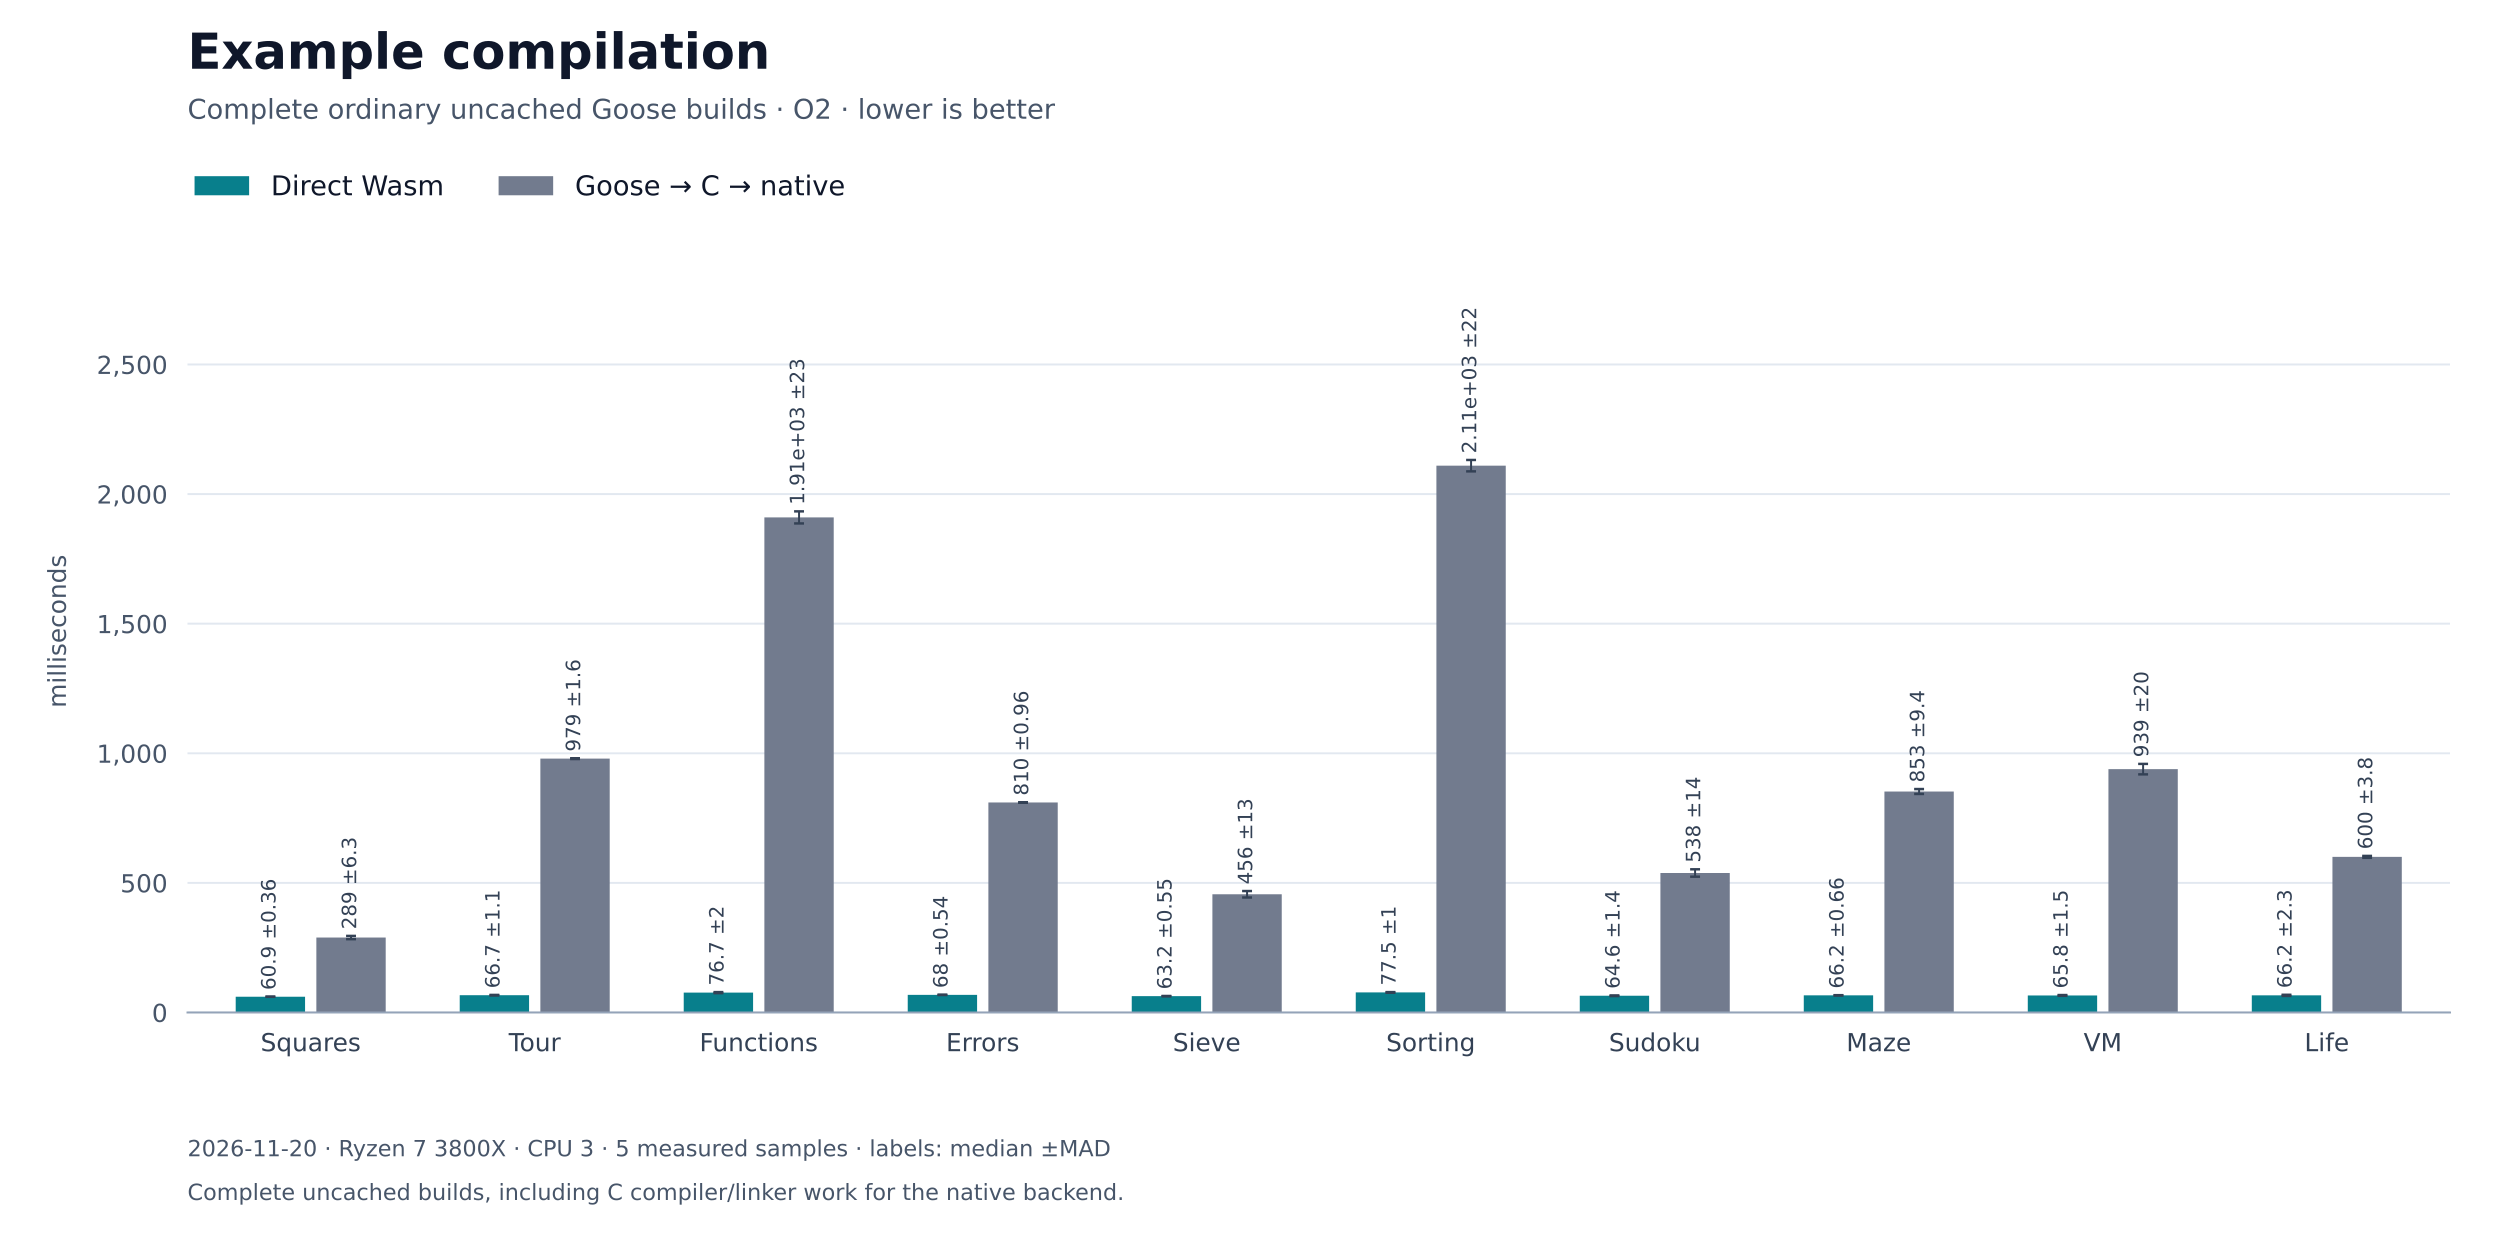
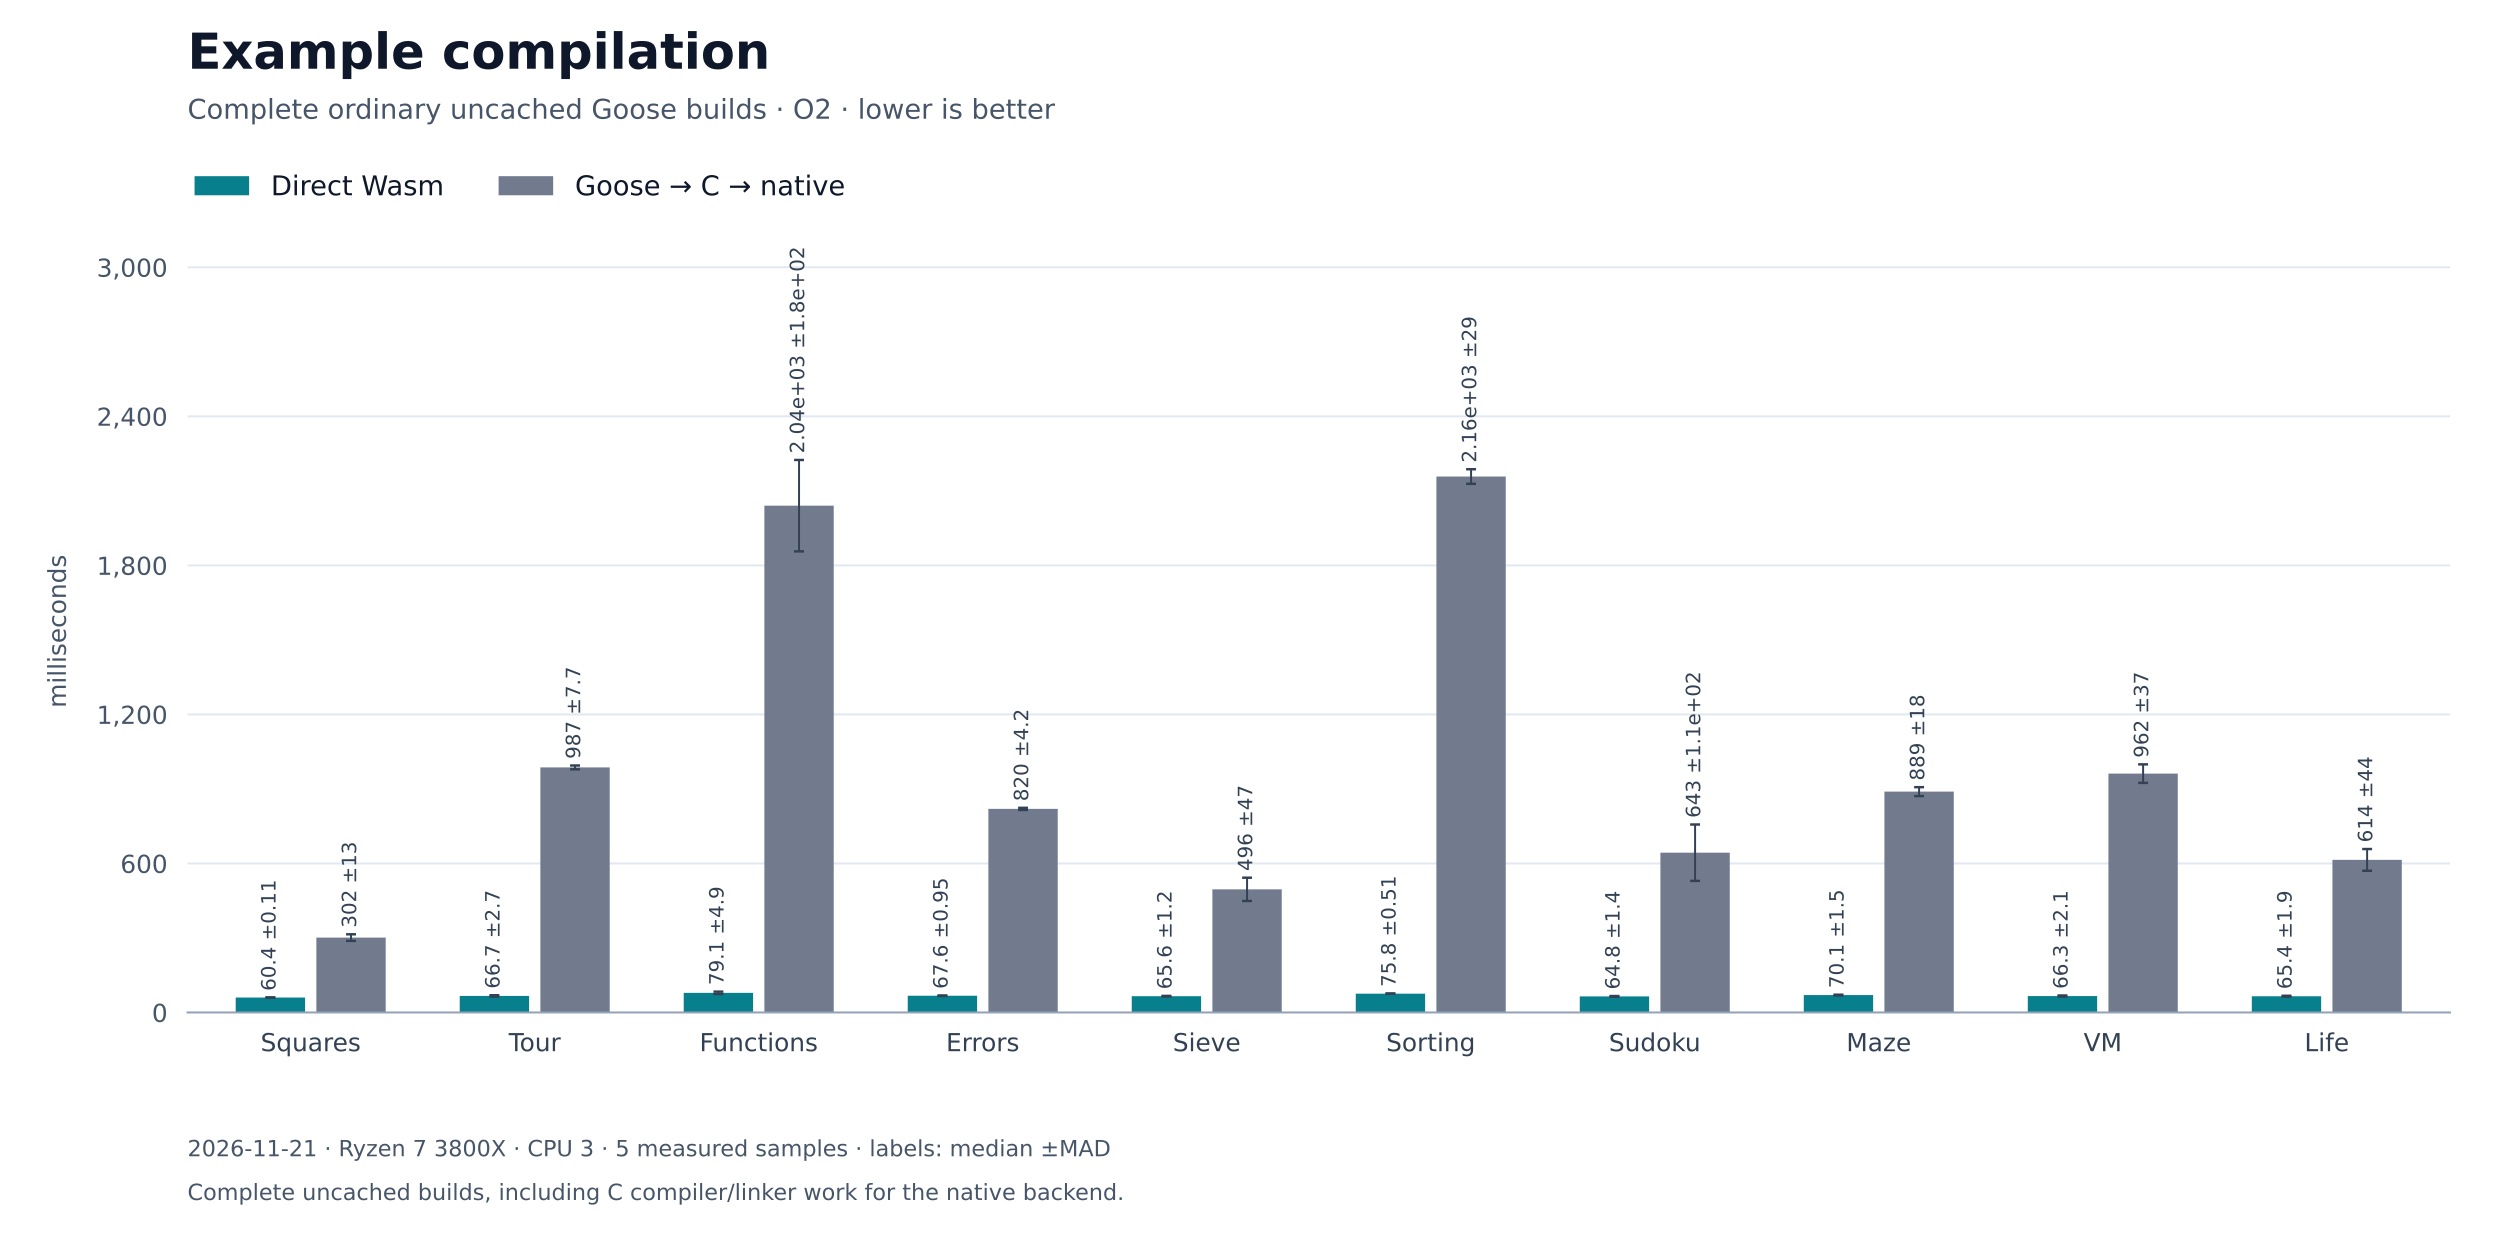
<svg xmlns="http://www.w3.org/2000/svg" xmlns:xlink="http://www.w3.org/1999/xlink" width="1008pt" height="504pt" viewBox="0 0 1008 504" version="1.1">
  <defs>
    <style type="text/css">*{stroke-linejoin: round; stroke-linecap: butt}</style>
  </defs>
  <g id="figure_1">
    <g id="patch_1">
      <path d="M 0 504 L 1008 504 L 1008 0 L 0 0 z " style="fill: #ffffff" />
    </g>
    <g id="axes_1">
      <g id="patch_2">
        <path d="M 75.6 408.24 L 987.84 408.24 L 987.84 100.8 L 75.6 100.8 z " style="fill: #ffffff" />
      </g>
      <g id="matplotlib.axis_1">
        <g id="xtick_1">
          <g id="line2d_1" />
          <g id="text_1">
            <text style="font-size: 10px; font-family: 'DejaVu Sans'; text-anchor: middle; fill: #334155" x="125.276" y="423.838" transform="rotate(-0 125.2764 423.8377)">Squares</text>
          </g>
        </g>
        <g id="xtick_2">
          <g id="line2d_2" />
          <g id="text_2">
            <text style="font-size: 10px; font-family: 'DejaVu Sans'; text-anchor: middle; fill: #334155" x="215.597" y="423.838" transform="rotate(-0 215.5972 423.8377)">Tour</text>
          </g>
        </g>
        <g id="xtick_3">
          <g id="line2d_3" />
          <g id="text_3">
            <text style="font-size: 10px; font-family: 'DejaVu Sans'; text-anchor: middle; fill: #334155" x="305.918" y="423.838" transform="rotate(-0 305.918 423.8384)">Functions</text>
          </g>
        </g>
        <g id="xtick_4">
          <g id="line2d_4" />
          <g id="text_4">
            <text style="font-size: 10px; font-family: 'DejaVu Sans'; text-anchor: middle; fill: #334155" x="396.239" y="423.838" transform="rotate(-0 396.2388 423.8377)">Errors</text>
          </g>
        </g>
        <g id="xtick_5">
          <g id="line2d_5" />
          <g id="text_5">
            <text style="font-size: 10px; font-family: 'DejaVu Sans'; text-anchor: middle; fill: #334155" x="486.56" y="423.838" transform="rotate(-0 486.5596 423.8384)">Sieve</text>
          </g>
        </g>
        <g id="xtick_6">
          <g id="line2d_6" />
          <g id="text_6">
            <text style="font-size: 10px; font-family: 'DejaVu Sans'; text-anchor: middle; fill: #334155" x="576.88" y="423.838" transform="rotate(-0 576.8804 423.8384)">Sorting</text>
          </g>
        </g>
        <g id="xtick_7">
          <g id="line2d_7" />
          <g id="text_7">
            <text style="font-size: 10px; font-family: 'DejaVu Sans'; text-anchor: middle; fill: #334155" x="667.201" y="423.838" transform="rotate(-0 667.2012 423.8384)">Sudoku</text>
          </g>
        </g>
        <g id="xtick_8">
          <g id="line2d_8" />
          <g id="text_8">
            <text style="font-size: 10px; font-family: 'DejaVu Sans'; text-anchor: middle; fill: #334155" x="757.522" y="423.838" transform="rotate(-0 757.522 423.8377)">Maze</text>
          </g>
        </g>
        <g id="xtick_9">
          <g id="line2d_9" />
          <g id="text_9">
            <text style="font-size: 10px; font-family: 'DejaVu Sans'; text-anchor: middle; fill: #334155" x="847.843" y="423.838" transform="rotate(-0 847.8428 423.8377)">VM</text>
          </g>
        </g>
        <g id="xtick_10">
          <g id="line2d_10" />
          <g id="text_10">
            <text style="font-size: 10px; font-family: 'DejaVu Sans'; text-anchor: middle; fill: #334155" x="938.164" y="423.838" transform="rotate(-0 938.1636 423.8384)">Life</text>
          </g>
        </g>
      </g>
      <g id="matplotlib.axis_2">
        <g id="ytick_1">
          <g id="line2d_11">
            <path d="M 75.6 408.24 L 987.84 408.24 " clip-path="url(#p27fe2b42cb)" style="fill: none; stroke: #e2e8f0; stroke-width: 0.8; stroke-linecap: square" />
          </g>
          <g id="line2d_12" />
          <g id="text_11">
            <text style="font-size: 10px; font-family: 'DejaVu Sans'; text-anchor: end; fill: #475569" x="67.6" y="412.039" transform="rotate(-0 67.6 412.0388)">0</text>
          </g>
        </g>
        <g id="ytick_2">
          <g id="line2d_13">
-             <path d="M 75.6 355.984 L 987.84 355.984 " clip-path="url(#p27fe2b42cb)" style="fill: none; stroke: #e2e8f0; stroke-width: 0.8; stroke-linecap: square" />
+             <path d="M 75.6 348.148 L 987.84 348.148 " clip-path="url(#p27fe2b42cb)" style="fill: none; stroke: #e2e8f0; stroke-width: 0.8; stroke-linecap: square" />
          </g>
          <g id="line2d_14" />
          <g id="text_12">
-             <text style="font-size: 10px; font-family: 'DejaVu Sans'; text-anchor: end; fill: #475569" x="67.6" y="359.783" transform="rotate(-0 67.6 359.783)">500</text>
+             <text style="font-size: 10px; font-family: 'DejaVu Sans'; text-anchor: end; fill: #475569" x="67.6" y="351.946" transform="rotate(-0 67.6 351.9465)">600</text>
          </g>
        </g>
        <g id="ytick_3">
          <g id="line2d_15">
-             <path d="M 75.6 303.728 L 987.84 303.728 " clip-path="url(#p27fe2b42cb)" style="fill: none; stroke: #e2e8f0; stroke-width: 0.8; stroke-linecap: square" />
+             <path d="M 75.6 288.055 L 987.84 288.055 " clip-path="url(#p27fe2b42cb)" style="fill: none; stroke: #e2e8f0; stroke-width: 0.8; stroke-linecap: square" />
          </g>
          <g id="line2d_16" />
          <g id="text_13">
-             <text style="font-size: 10px; font-family: 'DejaVu Sans'; text-anchor: end; fill: #475569" x="67.6" y="307.527" transform="rotate(-0 67.6 307.5272)">1,000</text>
+             <text style="font-size: 10px; font-family: 'DejaVu Sans'; text-anchor: end; fill: #475569" x="67.6" y="291.854" transform="rotate(-0 67.6 291.8542)">1,200</text>
          </g>
        </g>
        <g id="ytick_4">
          <g id="line2d_17">
-             <path d="M 75.6 251.473 L 987.84 251.473 " clip-path="url(#p27fe2b42cb)" style="fill: none; stroke: #e2e8f0; stroke-width: 0.8; stroke-linecap: square" />
+             <path d="M 75.6 227.963 L 987.84 227.963 " clip-path="url(#p27fe2b42cb)" style="fill: none; stroke: #e2e8f0; stroke-width: 0.8; stroke-linecap: square" />
          </g>
          <g id="line2d_18" />
          <g id="text_14">
-             <text style="font-size: 10px; font-family: 'DejaVu Sans'; text-anchor: end; fill: #475569" x="67.6" y="255.271" transform="rotate(-0 67.6 255.2715)">1,500</text>
+             <text style="font-size: 10px; font-family: 'DejaVu Sans'; text-anchor: end; fill: #475569" x="67.6" y="231.762" transform="rotate(-0 67.6 231.7618)">1,800</text>
          </g>
        </g>
        <g id="ytick_5">
          <g id="line2d_19">
-             <path d="M 75.6 199.217 L 987.84 199.217 " clip-path="url(#p27fe2b42cb)" style="fill: none; stroke: #e2e8f0; stroke-width: 0.8; stroke-linecap: square" />
+             <path d="M 75.6 167.871 L 987.84 167.871 " clip-path="url(#p27fe2b42cb)" style="fill: none; stroke: #e2e8f0; stroke-width: 0.8; stroke-linecap: square" />
          </g>
          <g id="line2d_20" />
          <g id="text_15">
-             <text style="font-size: 10px; font-family: 'DejaVu Sans'; text-anchor: end; fill: #475569" x="67.6" y="203.016" transform="rotate(-0 67.6 203.0157)">2,000</text>
+             <text style="font-size: 10px; font-family: 'DejaVu Sans'; text-anchor: end; fill: #475569" x="67.6" y="171.67" transform="rotate(-0 67.6 171.6695)">2,400</text>
          </g>
        </g>
        <g id="ytick_6">
          <g id="line2d_21">
-             <path d="M 75.6 146.961 L 987.84 146.961 " clip-path="url(#p27fe2b42cb)" style="fill: none; stroke: #e2e8f0; stroke-width: 0.8; stroke-linecap: square" />
+             <path d="M 75.6 107.778 L 987.84 107.778 " clip-path="url(#p27fe2b42cb)" style="fill: none; stroke: #e2e8f0; stroke-width: 0.8; stroke-linecap: square" />
          </g>
          <g id="line2d_22" />
          <g id="text_16">
-             <text style="font-size: 10px; font-family: 'DejaVu Sans'; text-anchor: end; fill: #475569" x="67.6" y="150.76" transform="rotate(-0 67.6 150.7599)">2,500</text>
+             <text style="font-size: 10px; font-family: 'DejaVu Sans'; text-anchor: end; fill: #475569" x="67.6" y="111.577" transform="rotate(-0 67.6 111.5772)">3,000</text>
          </g>
        </g>
        <g id="text_17">
          <text style="font-size: 10px; font-family: 'DejaVu Sans'; text-anchor: middle; fill: #475569" x="26.57" y="254.52" transform="rotate(-90 26.56953 254.52)">milliseconds</text>
        </g>
      </g>
      <g id="patch_3">
-         <path d="M 95.037 408.24 L 123 408.24 L 123 401.879 L 95.037 401.879 z " clip-path="url(#p27fe2b42cb)" style="fill: #087f8c" />
+         <path d="M 95.037 408.24 L 123 408.24 L 123 402.192 L 95.037 402.192 z " clip-path="url(#p27fe2b42cb)" style="fill: #087f8c" />
      </g>
      <g id="patch_4">
-         <path d="M 185.358 408.24 L 213.321 408.24 L 213.321 401.271 L 185.358 401.271 z " clip-path="url(#p27fe2b42cb)" style="fill: #087f8c" />
+         <path d="M 185.358 408.24 L 213.321 408.24 L 213.321 401.563 L 185.358 401.563 z " clip-path="url(#p27fe2b42cb)" style="fill: #087f8c" />
      </g>
      <g id="patch_5">
-         <path d="M 275.679 408.24 L 303.642 408.24 L 303.642 400.226 L 275.679 400.226 z " clip-path="url(#p27fe2b42cb)" style="fill: #087f8c" />
+         <path d="M 275.679 408.24 L 303.642 408.24 L 303.642 400.318 L 275.679 400.318 z " clip-path="url(#p27fe2b42cb)" style="fill: #087f8c" />
      </g>
      <g id="patch_6">
-         <path d="M 365.999 408.24 L 393.963 408.24 L 393.963 401.132 L 365.999 401.132 z " clip-path="url(#p27fe2b42cb)" style="fill: #087f8c" />
+         <path d="M 365.999 408.24 L 393.963 408.24 L 393.963 401.472 L 365.999 401.472 z " clip-path="url(#p27fe2b42cb)" style="fill: #087f8c" />
      </g>
      <g id="patch_7">
-         <path d="M 456.32 408.24 L 484.284 408.24 L 484.284 401.636 L 456.32 401.636 z " clip-path="url(#p27fe2b42cb)" style="fill: #087f8c" />
+         <path d="M 456.32 408.24 L 484.284 408.24 L 484.284 401.667 L 456.32 401.667 z " clip-path="url(#p27fe2b42cb)" style="fill: #087f8c" />
      </g>
      <g id="patch_8">
-         <path d="M 546.641 408.24 L 574.604 408.24 L 574.604 400.138 L 546.641 400.138 z " clip-path="url(#p27fe2b42cb)" style="fill: #087f8c" />
+         <path d="M 546.641 408.24 L 574.604 408.24 L 574.604 400.645 L 546.641 400.645 z " clip-path="url(#p27fe2b42cb)" style="fill: #087f8c" />
      </g>
      <g id="patch_9">
-         <path d="M 636.962 408.24 L 664.925 408.24 L 664.925 401.493 L 636.962 401.493 z " clip-path="url(#p27fe2b42cb)" style="fill: #087f8c" />
+         <path d="M 636.962 408.24 L 664.925 408.24 L 664.925 401.753 L 636.962 401.753 z " clip-path="url(#p27fe2b42cb)" style="fill: #087f8c" />
      </g>
      <g id="patch_10">
-         <path d="M 727.283 408.24 L 755.246 408.24 L 755.246 401.319 L 727.283 401.319 z " clip-path="url(#p27fe2b42cb)" style="fill: #087f8c" />
+         <path d="M 727.283 408.24 L 755.246 408.24 L 755.246 401.223 L 727.283 401.223 z " clip-path="url(#p27fe2b42cb)" style="fill: #087f8c" />
      </g>
      <g id="patch_11">
-         <path d="M 817.603 408.24 L 845.567 408.24 L 845.567 401.363 L 817.603 401.363 z " clip-path="url(#p27fe2b42cb)" style="fill: #087f8c" />
+         <path d="M 817.603 408.24 L 845.567 408.24 L 845.567 401.603 L 817.603 401.603 z " clip-path="url(#p27fe2b42cb)" style="fill: #087f8c" />
      </g>
      <g id="patch_12">
-         <path d="M 907.924 408.24 L 935.887 408.24 L 935.887 401.323 L 907.924 401.323 z " clip-path="url(#p27fe2b42cb)" style="fill: #087f8c" />
+         <path d="M 907.924 408.24 L 935.887 408.24 L 935.887 401.689 L 907.924 401.689 z " clip-path="url(#p27fe2b42cb)" style="fill: #087f8c" />
      </g>
      <g id="patch_13">
-         <path d="M 127.553 408.24 L 155.516 408.24 L 155.516 378.011 L 127.553 378.011 z " clip-path="url(#p27fe2b42cb)" style="fill: #727b8e" />
+         <path d="M 127.553 408.24 L 155.516 408.24 L 155.516 378.039 L 127.553 378.039 z " clip-path="url(#p27fe2b42cb)" style="fill: #727b8e" />
      </g>
      <g id="patch_14">
-         <path d="M 217.873 408.24 L 245.837 408.24 L 245.837 305.873 L 217.873 305.873 z " clip-path="url(#p27fe2b42cb)" style="fill: #727b8e" />
+         <path d="M 217.873 408.24 L 245.837 408.24 L 245.837 309.417 L 217.873 309.417 z " clip-path="url(#p27fe2b42cb)" style="fill: #727b8e" />
      </g>
      <g id="patch_15">
-         <path d="M 308.194 408.24 L 336.157 408.24 L 336.157 208.618 L 308.194 208.618 z " clip-path="url(#p27fe2b42cb)" style="fill: #727b8e" />
+         <path d="M 308.194 408.24 L 336.157 408.24 L 336.157 203.885 L 308.194 203.885 z " clip-path="url(#p27fe2b42cb)" style="fill: #727b8e" />
      </g>
      <g id="patch_16">
-         <path d="M 398.515 408.24 L 426.478 408.24 L 426.478 323.566 L 398.515 323.566 z " clip-path="url(#p27fe2b42cb)" style="fill: #727b8e" />
+         <path d="M 398.515 408.24 L 426.478 408.24 L 426.478 326.139 L 398.515 326.139 z " clip-path="url(#p27fe2b42cb)" style="fill: #727b8e" />
      </g>
      <g id="patch_17">
-         <path d="M 488.836 408.24 L 516.799 408.24 L 516.799 360.569 L 488.836 360.569 z " clip-path="url(#p27fe2b42cb)" style="fill: #727b8e" />
+         <path d="M 488.836 408.24 L 516.799 408.24 L 516.799 358.579 L 488.836 358.579 z " clip-path="url(#p27fe2b42cb)" style="fill: #727b8e" />
      </g>
      <g id="patch_18">
-         <path d="M 579.156 408.24 L 607.12 408.24 L 607.12 187.752 L 579.156 187.752 z " clip-path="url(#p27fe2b42cb)" style="fill: #727b8e" />
+         <path d="M 579.156 408.24 L 607.12 408.24 L 607.12 192.148 L 579.156 192.148 z " clip-path="url(#p27fe2b42cb)" style="fill: #727b8e" />
      </g>
      <g id="patch_19">
-         <path d="M 669.477 408.24 L 697.441 408.24 L 697.441 351.991 L 669.477 351.991 z " clip-path="url(#p27fe2b42cb)" style="fill: #727b8e" />
+         <path d="M 669.477 408.24 L 697.441 408.24 L 697.441 343.8 L 669.477 343.8 z " clip-path="url(#p27fe2b42cb)" style="fill: #727b8e" />
      </g>
      <g id="patch_20">
-         <path d="M 759.798 408.24 L 787.761 408.24 L 787.761 319.133 L 759.798 319.133 z " clip-path="url(#p27fe2b42cb)" style="fill: #727b8e" />
+         <path d="M 759.798 408.24 L 787.761 408.24 L 787.761 319.187 L 759.798 319.187 z " clip-path="url(#p27fe2b42cb)" style="fill: #727b8e" />
      </g>
      <g id="patch_21">
-         <path d="M 850.119 408.24 L 878.082 408.24 L 878.082 310.114 L 850.119 310.114 z " clip-path="url(#p27fe2b42cb)" style="fill: #727b8e" />
+         <path d="M 850.119 408.24 L 878.082 408.24 L 878.082 311.929 L 850.119 311.929 z " clip-path="url(#p27fe2b42cb)" style="fill: #727b8e" />
      </g>
      <g id="patch_22">
-         <path d="M 940.44 408.24 L 968.403 408.24 L 968.403 345.49 L 940.44 345.49 z " clip-path="url(#p27fe2b42cb)" style="fill: #727b8e" />
+         <path d="M 940.44 408.24 L 968.403 408.24 L 968.403 346.705 L 940.44 346.705 z " clip-path="url(#p27fe2b42cb)" style="fill: #727b8e" />
      </g>
      <g id="LineCollection_1">
-         <path d="M 109.019 401.916 L 109.019 401.841 " clip-path="url(#p27fe2b42cb)" style="fill: none; stroke: #334155; stroke-width: 0.8" />
-         <path d="M 199.339 401.39 L 199.339 401.151 " clip-path="url(#p27fe2b42cb)" style="fill: none; stroke: #334155; stroke-width: 0.8" />
-         <path d="M 289.66 400.437 L 289.66 400.015 " clip-path="url(#p27fe2b42cb)" style="fill: none; stroke: #334155; stroke-width: 0.8" />
-         <path d="M 379.981 401.188 L 379.981 401.075 " clip-path="url(#p27fe2b42cb)" style="fill: none; stroke: #334155; stroke-width: 0.8" />
-         <path d="M 470.302 401.694 L 470.302 401.579 " clip-path="url(#p27fe2b42cb)" style="fill: none; stroke: #334155; stroke-width: 0.8" />
-         <path d="M 560.623 400.247 L 560.623 400.03 " clip-path="url(#p27fe2b42cb)" style="fill: none; stroke: #334155; stroke-width: 0.8" />
-         <path d="M 650.943 401.635 L 650.943 401.351 " clip-path="url(#p27fe2b42cb)" style="fill: none; stroke: #334155; stroke-width: 0.8" />
-         <path d="M 741.264 401.388 L 741.264 401.251 " clip-path="url(#p27fe2b42cb)" style="fill: none; stroke: #334155; stroke-width: 0.8" />
-         <path d="M 831.585 401.517 L 831.585 401.208 " clip-path="url(#p27fe2b42cb)" style="fill: none; stroke: #334155; stroke-width: 0.8" />
-         <path d="M 921.906 401.56 L 921.906 401.085 " clip-path="url(#p27fe2b42cb)" style="fill: none; stroke: #334155; stroke-width: 0.8" />
+         <path d="M 109.019 402.203 L 109.019 402.181 " clip-path="url(#p27fe2b42cb)" style="fill: none; stroke: #334155; stroke-width: 0.8" />
+         <path d="M 199.339 401.834 L 199.339 401.291 " clip-path="url(#p27fe2b42cb)" style="fill: none; stroke: #334155; stroke-width: 0.8" />
+         <path d="M 289.66 400.804 L 289.66 399.832 " clip-path="url(#p27fe2b42cb)" style="fill: none; stroke: #334155; stroke-width: 0.8" />
+         <path d="M 379.981 401.567 L 379.981 401.377 " clip-path="url(#p27fe2b42cb)" style="fill: none; stroke: #334155; stroke-width: 0.8" />
+         <path d="M 470.302 401.79 L 470.302 401.544 " clip-path="url(#p27fe2b42cb)" style="fill: none; stroke: #334155; stroke-width: 0.8" />
+         <path d="M 560.623 400.696 L 560.623 400.593 " clip-path="url(#p27fe2b42cb)" style="fill: none; stroke: #334155; stroke-width: 0.8" />
+         <path d="M 650.943 401.893 L 650.943 401.613 " clip-path="url(#p27fe2b42cb)" style="fill: none; stroke: #334155; stroke-width: 0.8" />
+         <path d="M 741.264 401.372 L 741.264 401.074 " clip-path="url(#p27fe2b42cb)" style="fill: none; stroke: #334155; stroke-width: 0.8" />
+         <path d="M 831.585 401.814 L 831.585 401.392 " clip-path="url(#p27fe2b42cb)" style="fill: none; stroke: #334155; stroke-width: 0.8" />
+         <path d="M 921.906 401.875 L 921.906 401.502 " clip-path="url(#p27fe2b42cb)" style="fill: none; stroke: #334155; stroke-width: 0.8" />
      </g>
      <g id="line2d_23">
        <defs>
          <path id="m630ef24590" d="M 2 0 L -2 -0 " style="stroke: #334155" />
        </defs>
        <g clip-path="url(#p27fe2b42cb)">
-           <use xlink:href="#m630ef24590" x="109.019" y="401.916" style="fill: #1f77b4; stroke: #334155" />
-           <use xlink:href="#m630ef24590" x="199.339" y="401.39" style="fill: #1f77b4; stroke: #334155" />
-           <use xlink:href="#m630ef24590" x="289.66" y="400.437" style="fill: #1f77b4; stroke: #334155" />
-           <use xlink:href="#m630ef24590" x="379.981" y="401.188" style="fill: #1f77b4; stroke: #334155" />
-           <use xlink:href="#m630ef24590" x="470.302" y="401.694" style="fill: #1f77b4; stroke: #334155" />
-           <use xlink:href="#m630ef24590" x="560.623" y="400.247" style="fill: #1f77b4; stroke: #334155" />
-           <use xlink:href="#m630ef24590" x="650.943" y="401.635" style="fill: #1f77b4; stroke: #334155" />
-           <use xlink:href="#m630ef24590" x="741.264" y="401.388" style="fill: #1f77b4; stroke: #334155" />
-           <use xlink:href="#m630ef24590" x="831.585" y="401.517" style="fill: #1f77b4; stroke: #334155" />
-           <use xlink:href="#m630ef24590" x="921.906" y="401.56" style="fill: #1f77b4; stroke: #334155" />
+           <use xlink:href="#m630ef24590" x="109.019" y="402.203" style="fill: #1f77b4; stroke: #334155" />
+           <use xlink:href="#m630ef24590" x="199.339" y="401.834" style="fill: #1f77b4; stroke: #334155" />
+           <use xlink:href="#m630ef24590" x="289.66" y="400.804" style="fill: #1f77b4; stroke: #334155" />
+           <use xlink:href="#m630ef24590" x="379.981" y="401.567" style="fill: #1f77b4; stroke: #334155" />
+           <use xlink:href="#m630ef24590" x="470.302" y="401.79" style="fill: #1f77b4; stroke: #334155" />
+           <use xlink:href="#m630ef24590" x="560.623" y="400.696" style="fill: #1f77b4; stroke: #334155" />
+           <use xlink:href="#m630ef24590" x="650.943" y="401.893" style="fill: #1f77b4; stroke: #334155" />
+           <use xlink:href="#m630ef24590" x="741.264" y="401.372" style="fill: #1f77b4; stroke: #334155" />
+           <use xlink:href="#m630ef24590" x="831.585" y="401.814" style="fill: #1f77b4; stroke: #334155" />
+           <use xlink:href="#m630ef24590" x="921.906" y="401.875" style="fill: #1f77b4; stroke: #334155" />
        </g>
      </g>
      <g id="line2d_24">
        <g clip-path="url(#p27fe2b42cb)">
-           <use xlink:href="#m630ef24590" x="109.019" y="401.841" style="fill: #1f77b4; stroke: #334155" />
-           <use xlink:href="#m630ef24590" x="199.339" y="401.151" style="fill: #1f77b4; stroke: #334155" />
-           <use xlink:href="#m630ef24590" x="289.66" y="400.015" style="fill: #1f77b4; stroke: #334155" />
-           <use xlink:href="#m630ef24590" x="379.981" y="401.075" style="fill: #1f77b4; stroke: #334155" />
-           <use xlink:href="#m630ef24590" x="470.302" y="401.579" style="fill: #1f77b4; stroke: #334155" />
-           <use xlink:href="#m630ef24590" x="560.623" y="400.03" style="fill: #1f77b4; stroke: #334155" />
-           <use xlink:href="#m630ef24590" x="650.943" y="401.351" style="fill: #1f77b4; stroke: #334155" />
-           <use xlink:href="#m630ef24590" x="741.264" y="401.251" style="fill: #1f77b4; stroke: #334155" />
-           <use xlink:href="#m630ef24590" x="831.585" y="401.208" style="fill: #1f77b4; stroke: #334155" />
-           <use xlink:href="#m630ef24590" x="921.906" y="401.085" style="fill: #1f77b4; stroke: #334155" />
+           <use xlink:href="#m630ef24590" x="109.019" y="402.181" style="fill: #1f77b4; stroke: #334155" />
+           <use xlink:href="#m630ef24590" x="199.339" y="401.291" style="fill: #1f77b4; stroke: #334155" />
+           <use xlink:href="#m630ef24590" x="289.66" y="399.832" style="fill: #1f77b4; stroke: #334155" />
+           <use xlink:href="#m630ef24590" x="379.981" y="401.377" style="fill: #1f77b4; stroke: #334155" />
+           <use xlink:href="#m630ef24590" x="470.302" y="401.544" style="fill: #1f77b4; stroke: #334155" />
+           <use xlink:href="#m630ef24590" x="560.623" y="400.593" style="fill: #1f77b4; stroke: #334155" />
+           <use xlink:href="#m630ef24590" x="650.943" y="401.613" style="fill: #1f77b4; stroke: #334155" />
+           <use xlink:href="#m630ef24590" x="741.264" y="401.074" style="fill: #1f77b4; stroke: #334155" />
+           <use xlink:href="#m630ef24590" x="831.585" y="401.392" style="fill: #1f77b4; stroke: #334155" />
+           <use xlink:href="#m630ef24590" x="921.906" y="401.502" style="fill: #1f77b4; stroke: #334155" />
        </g>
      </g>
      <g id="LineCollection_2">
-         <path d="M 141.534 378.671 L 141.534 377.351 " clip-path="url(#p27fe2b42cb)" style="fill: none; stroke: #334155; stroke-width: 0.8" />
-         <path d="M 231.855 306.035 L 231.855 305.71 " clip-path="url(#p27fe2b42cb)" style="fill: none; stroke: #334155; stroke-width: 0.8" />
-         <path d="M 322.176 211.053 L 322.176 206.184 " clip-path="url(#p27fe2b42cb)" style="fill: none; stroke: #334155; stroke-width: 0.8" />
-         <path d="M 412.497 323.666 L 412.497 323.466 " clip-path="url(#p27fe2b42cb)" style="fill: none; stroke: #334155; stroke-width: 0.8" />
-         <path d="M 502.817 361.878 L 502.817 359.26 " clip-path="url(#p27fe2b42cb)" style="fill: none; stroke: #334155; stroke-width: 0.8" />
-         <path d="M 593.138 190.047 L 593.138 185.457 " clip-path="url(#p27fe2b42cb)" style="fill: none; stroke: #334155; stroke-width: 0.8" />
-         <path d="M 683.459 353.488 L 683.459 350.493 " clip-path="url(#p27fe2b42cb)" style="fill: none; stroke: #334155; stroke-width: 0.8" />
-         <path d="M 773.78 320.115 L 773.78 318.151 " clip-path="url(#p27fe2b42cb)" style="fill: none; stroke: #334155; stroke-width: 0.8" />
-         <path d="M 864.101 312.229 L 864.101 307.999 " clip-path="url(#p27fe2b42cb)" style="fill: none; stroke: #334155; stroke-width: 0.8" />
-         <path d="M 954.421 345.884 L 954.421 345.096 " clip-path="url(#p27fe2b42cb)" style="fill: none; stroke: #334155; stroke-width: 0.8" />
+         <path d="M 141.534 379.375 L 141.534 376.703 " clip-path="url(#p27fe2b42cb)" style="fill: none; stroke: #334155; stroke-width: 0.8" />
+         <path d="M 231.855 310.189 L 231.855 308.645 " clip-path="url(#p27fe2b42cb)" style="fill: none; stroke: #334155; stroke-width: 0.8" />
+         <path d="M 322.176 222.312 L 322.176 185.457 " clip-path="url(#p27fe2b42cb)" style="fill: none; stroke: #334155; stroke-width: 0.8" />
+         <path d="M 412.497 326.564 L 412.497 325.715 " clip-path="url(#p27fe2b42cb)" style="fill: none; stroke: #334155; stroke-width: 0.8" />
+         <path d="M 502.817 363.278 L 502.817 353.88 " clip-path="url(#p27fe2b42cb)" style="fill: none; stroke: #334155; stroke-width: 0.8" />
+         <path d="M 593.138 195.091 L 593.138 189.205 " clip-path="url(#p27fe2b42cb)" style="fill: none; stroke: #334155; stroke-width: 0.8" />
+         <path d="M 683.459 355.172 L 683.459 332.429 " clip-path="url(#p27fe2b42cb)" style="fill: none; stroke: #334155; stroke-width: 0.8" />
+         <path d="M 773.78 320.988 L 773.78 317.387 " clip-path="url(#p27fe2b42cb)" style="fill: none; stroke: #334155; stroke-width: 0.8" />
+         <path d="M 864.101 315.67 L 864.101 308.188 " clip-path="url(#p27fe2b42cb)" style="fill: none; stroke: #334155; stroke-width: 0.8" />
+         <path d="M 954.421 351.088 L 954.421 342.323 " clip-path="url(#p27fe2b42cb)" style="fill: none; stroke: #334155; stroke-width: 0.8" />
      </g>
      <g id="line2d_25">
        <g clip-path="url(#p27fe2b42cb)">
-           <use xlink:href="#m630ef24590" x="141.534" y="378.671" style="fill: #1f77b4; stroke: #334155" />
-           <use xlink:href="#m630ef24590" x="231.855" y="306.035" style="fill: #1f77b4; stroke: #334155" />
-           <use xlink:href="#m630ef24590" x="322.176" y="211.053" style="fill: #1f77b4; stroke: #334155" />
-           <use xlink:href="#m630ef24590" x="412.497" y="323.666" style="fill: #1f77b4; stroke: #334155" />
-           <use xlink:href="#m630ef24590" x="502.817" y="361.878" style="fill: #1f77b4; stroke: #334155" />
-           <use xlink:href="#m630ef24590" x="593.138" y="190.047" style="fill: #1f77b4; stroke: #334155" />
-           <use xlink:href="#m630ef24590" x="683.459" y="353.488" style="fill: #1f77b4; stroke: #334155" />
-           <use xlink:href="#m630ef24590" x="773.78" y="320.115" style="fill: #1f77b4; stroke: #334155" />
-           <use xlink:href="#m630ef24590" x="864.101" y="312.229" style="fill: #1f77b4; stroke: #334155" />
-           <use xlink:href="#m630ef24590" x="954.421" y="345.884" style="fill: #1f77b4; stroke: #334155" />
+           <use xlink:href="#m630ef24590" x="141.534" y="379.375" style="fill: #1f77b4; stroke: #334155" />
+           <use xlink:href="#m630ef24590" x="231.855" y="310.189" style="fill: #1f77b4; stroke: #334155" />
+           <use xlink:href="#m630ef24590" x="322.176" y="222.312" style="fill: #1f77b4; stroke: #334155" />
+           <use xlink:href="#m630ef24590" x="412.497" y="326.564" style="fill: #1f77b4; stroke: #334155" />
+           <use xlink:href="#m630ef24590" x="502.817" y="363.278" style="fill: #1f77b4; stroke: #334155" />
+           <use xlink:href="#m630ef24590" x="593.138" y="195.091" style="fill: #1f77b4; stroke: #334155" />
+           <use xlink:href="#m630ef24590" x="683.459" y="355.172" style="fill: #1f77b4; stroke: #334155" />
+           <use xlink:href="#m630ef24590" x="773.78" y="320.988" style="fill: #1f77b4; stroke: #334155" />
+           <use xlink:href="#m630ef24590" x="864.101" y="315.67" style="fill: #1f77b4; stroke: #334155" />
+           <use xlink:href="#m630ef24590" x="954.421" y="351.088" style="fill: #1f77b4; stroke: #334155" />
        </g>
      </g>
      <g id="line2d_26">
        <g clip-path="url(#p27fe2b42cb)">
-           <use xlink:href="#m630ef24590" x="141.534" y="377.351" style="fill: #1f77b4; stroke: #334155" />
-           <use xlink:href="#m630ef24590" x="231.855" y="305.71" style="fill: #1f77b4; stroke: #334155" />
-           <use xlink:href="#m630ef24590" x="322.176" y="206.184" style="fill: #1f77b4; stroke: #334155" />
-           <use xlink:href="#m630ef24590" x="412.497" y="323.466" style="fill: #1f77b4; stroke: #334155" />
-           <use xlink:href="#m630ef24590" x="502.817" y="359.26" style="fill: #1f77b4; stroke: #334155" />
-           <use xlink:href="#m630ef24590" x="593.138" y="185.457" style="fill: #1f77b4; stroke: #334155" />
-           <use xlink:href="#m630ef24590" x="683.459" y="350.493" style="fill: #1f77b4; stroke: #334155" />
-           <use xlink:href="#m630ef24590" x="773.78" y="318.151" style="fill: #1f77b4; stroke: #334155" />
-           <use xlink:href="#m630ef24590" x="864.101" y="307.999" style="fill: #1f77b4; stroke: #334155" />
-           <use xlink:href="#m630ef24590" x="954.421" y="345.096" style="fill: #1f77b4; stroke: #334155" />
+           <use xlink:href="#m630ef24590" x="141.534" y="376.703" style="fill: #1f77b4; stroke: #334155" />
+           <use xlink:href="#m630ef24590" x="231.855" y="308.645" style="fill: #1f77b4; stroke: #334155" />
+           <use xlink:href="#m630ef24590" x="322.176" y="185.457" style="fill: #1f77b4; stroke: #334155" />
+           <use xlink:href="#m630ef24590" x="412.497" y="325.715" style="fill: #1f77b4; stroke: #334155" />
+           <use xlink:href="#m630ef24590" x="502.817" y="353.88" style="fill: #1f77b4; stroke: #334155" />
+           <use xlink:href="#m630ef24590" x="593.138" y="189.205" style="fill: #1f77b4; stroke: #334155" />
+           <use xlink:href="#m630ef24590" x="683.459" y="332.429" style="fill: #1f77b4; stroke: #334155" />
+           <use xlink:href="#m630ef24590" x="773.78" y="317.387" style="fill: #1f77b4; stroke: #334155" />
+           <use xlink:href="#m630ef24590" x="864.101" y="308.188" style="fill: #1f77b4; stroke: #334155" />
+           <use xlink:href="#m630ef24590" x="954.421" y="342.323" style="fill: #1f77b4; stroke: #334155" />
        </g>
      </g>
      <g id="patch_23">
        <path d="M 75.6 408.24 L 987.84 408.24 " style="fill: none; stroke: #94a3b8; stroke-width: 0.8; stroke-linejoin: miter; stroke-linecap: square" />
      </g>
      <g id="text_18">
-         <text style="font-size: 8px; font-family: 'DejaVu Sans'; fill: #334155" transform="translate(111.0968 399.1681) rotate(-90)">60.9 ±0.36</text>
+         <text style="font-size: 8px; font-family: 'DejaVu Sans'; fill: #334155" transform="translate(111.0968 399.5077) rotate(-90)">60.4 ±0.11</text>
      </g>
      <g id="text_19">
-         <text style="font-size: 8px; font-family: 'DejaVu Sans'; fill: #334155" transform="translate(201.4176 398.4778) rotate(-90)">66.7 ±1.1</text>
+         <text style="font-size: 8px; font-family: 'DejaVu Sans'; fill: #334155" transform="translate(201.4176 398.6176) rotate(-90)">66.7 ±2.7</text>
      </g>
      <g id="text_20">
-         <text style="font-size: 8px; font-family: 'DejaVu Sans'; fill: #334155" transform="translate(291.7384 397.3418) rotate(-90)">76.7 ±2</text>
+         <text style="font-size: 8px; font-family: 'DejaVu Sans'; fill: #334155" transform="translate(291.7384 397.1585) rotate(-90)">79.1 ±4.9</text>
      </g>
      <g id="text_21">
-         <text style="font-size: 8px; font-family: 'DejaVu Sans'; fill: #334155" transform="translate(382.0592 398.4014) rotate(-90)">68 ±0.54</text>
+         <text style="font-size: 8px; font-family: 'DejaVu Sans'; fill: #334155" transform="translate(382.0592 398.7041) rotate(-90)">67.6 ±0.95</text>
      </g>
      <g id="text_22">
-         <text style="font-size: 8px; font-family: 'DejaVu Sans'; fill: #334155" transform="translate(472.38 398.9056) rotate(-90)">63.2 ±0.55</text>
+         <text style="font-size: 8px; font-family: 'DejaVu Sans'; fill: #334155" transform="translate(472.38 398.871) rotate(-90)">65.6 ±1.2</text>
      </g>
      <g id="text_23">
-         <text style="font-size: 8px; font-family: 'DejaVu Sans'; fill: #334155" transform="translate(562.7008 397.3563) rotate(-90)">77.5 ±1</text>
+         <text style="font-size: 8px; font-family: 'DejaVu Sans'; fill: #334155" transform="translate(562.7008 397.92) rotate(-90)">75.8 ±0.51</text>
      </g>
      <g id="text_24">
-         <text style="font-size: 8px; font-family: 'DejaVu Sans'; fill: #334155" transform="translate(653.0216 398.678) rotate(-90)">64.6 ±1.4</text>
+         <text style="font-size: 8px; font-family: 'DejaVu Sans'; fill: #334155" transform="translate(653.0216 398.9395) rotate(-90)">64.8 ±1.4</text>
      </g>
      <g id="text_25">
-         <text style="font-size: 8px; font-family: 'DejaVu Sans'; fill: #334155" transform="translate(743.3424 398.5772) rotate(-90)">66.2 ±0.66</text>
+         <text style="font-size: 8px; font-family: 'DejaVu Sans'; fill: #334155" transform="translate(743.3424 398.4002) rotate(-90)">70.1 ±1.5</text>
      </g>
      <g id="text_26">
-         <text style="font-size: 8px; font-family: 'DejaVu Sans'; fill: #334155" transform="translate(833.6632 398.5347) rotate(-90)">65.8 ±1.5</text>
+         <text style="font-size: 8px; font-family: 'DejaVu Sans'; fill: #334155" transform="translate(833.6632 398.719) rotate(-90)">66.3 ±2.1</text>
      </g>
      <g id="text_27">
-         <text style="font-size: 8px; font-family: 'DejaVu Sans'; fill: #334155" transform="translate(923.9839 398.4117) rotate(-90)">66.2 ±2.3</text>
+         <text style="font-size: 8px; font-family: 'DejaVu Sans'; fill: #334155" transform="translate(923.9839 398.8288) rotate(-90)">65.4 ±1.9</text>
      </g>
      <g id="text_28">
-         <text style="font-size: 8px; font-family: 'DejaVu Sans'; fill: #334155" transform="translate(143.6123 374.6781) rotate(-90)">289 ±6.3</text>
+         <text style="font-size: 8px; font-family: 'DejaVu Sans'; fill: #334155" transform="translate(143.6123 374.0299) rotate(-90)">302 ±13</text>
      </g>
      <g id="text_29">
-         <text style="font-size: 8px; font-family: 'DejaVu Sans'; fill: #334155" transform="translate(233.9331 303.0366) rotate(-90)">979 ±1.6</text>
+         <text style="font-size: 8px; font-family: 'DejaVu Sans'; fill: #334155" transform="translate(233.9331 305.9718) rotate(-90)">987 ±7.7</text>
      </g>
      <g id="text_30">
-         <text style="font-size: 8px; font-family: 'DejaVu Sans'; fill: #334155" transform="translate(324.2539 203.5101) rotate(-90)">1.91e+03 ±23</text>
+         <text style="font-size: 8px; font-family: 'DejaVu Sans'; fill: #334155" transform="translate(324.2539 182.784) rotate(-90)">2.04e+03 ±1.8e+02</text>
      </g>
      <g id="text_31">
-         <text style="font-size: 8px; font-family: 'DejaVu Sans'; fill: #334155" transform="translate(414.5747 320.7927) rotate(-90)">810 ±0.96</text>
+         <text style="font-size: 8px; font-family: 'DejaVu Sans'; fill: #334155" transform="translate(414.5747 323.0413) rotate(-90)">820 ±4.2</text>
      </g>
      <g id="text_32">
-         <text style="font-size: 8px; font-family: 'DejaVu Sans'; fill: #334155" transform="translate(504.8955 356.5868) rotate(-90)">456 ±13</text>
+         <text style="font-size: 8px; font-family: 'DejaVu Sans'; fill: #334155" transform="translate(504.8955 351.2061) rotate(-90)">496 ±47</text>
      </g>
      <g id="text_33">
-         <text style="font-size: 8px; font-family: 'DejaVu Sans'; fill: #334155" transform="translate(595.2163 182.784) rotate(-90)">2.11e+03 ±22</text>
+         <text style="font-size: 8px; font-family: 'DejaVu Sans'; fill: #334155" transform="translate(595.2163 186.5314) rotate(-90)">2.16e+03 ±29</text>
      </g>
      <g id="text_34">
-         <text style="font-size: 8px; font-family: 'DejaVu Sans'; fill: #334155" transform="translate(685.5371 347.8193) rotate(-90)">538 ±14</text>
+         <text style="font-size: 8px; font-family: 'DejaVu Sans'; fill: #334155" transform="translate(685.5371 329.7551) rotate(-90)">643 ±1.1e+02</text>
      </g>
      <g id="text_35">
-         <text style="font-size: 8px; font-family: 'DejaVu Sans'; fill: #334155" transform="translate(775.8578 315.478) rotate(-90)">853 ±9.4</text>
+         <text style="font-size: 8px; font-family: 'DejaVu Sans'; fill: #334155" transform="translate(775.8578 314.7132) rotate(-90)">889 ±18</text>
      </g>
      <g id="text_36">
-         <text style="font-size: 8px; font-family: 'DejaVu Sans'; fill: #334155" transform="translate(866.1786 305.3259) rotate(-90)">939 ±20</text>
+         <text style="font-size: 8px; font-family: 'DejaVu Sans'; fill: #334155" transform="translate(866.1786 305.5151) rotate(-90)">962 ±37</text>
      </g>
      <g id="text_37">
-         <text style="font-size: 8px; font-family: 'DejaVu Sans'; fill: #334155" transform="translate(956.4994 342.4226) rotate(-90)">600 ±3.8</text>
+         <text style="font-size: 8px; font-family: 'DejaVu Sans'; fill: #334155" transform="translate(956.4994 339.6494) rotate(-90)">614 ±44</text>
      </g>
    </g>
    <g id="text_38">
      <text style="font-weight: 700; font-size: 20px; font-family: 'DejaVu Sans'; text-anchor: start; fill: #0f172a" x="75.6" y="27.72" transform="rotate(-0 75.6 27.72)">Example compilation</text>
    </g>
    <g id="text_39">
      <text style="font-size: 11px; font-family: 'DejaVu Sans'; text-anchor: start; fill: #475569" x="75.6" y="47.88" transform="rotate(-0 75.6 47.88)">Complete ordinary uncached Goose builds · O2 · lower is better</text>
    </g>
    <g id="text_40">
-       <text style="font-size: 9px; font-family: 'DejaVu Sans'; text-anchor: start; fill: #475569" x="75.6" y="466.2" transform="rotate(-0 75.6 466.2)">2026-11-20 · Ryzen 7 3800X · CPU 3 · 5 measured samples · labels: median ±MAD</text>
+       <text style="font-size: 9px; font-family: 'DejaVu Sans'; text-anchor: start; fill: #475569" x="75.6" y="466.2" transform="rotate(-0 75.6 466.2)">2026-11-21 · Ryzen 7 3800X · CPU 3 · 5 measured samples · labels: median ±MAD</text>
    </g>
    <g id="text_41">
      <text style="font-size: 9px; font-family: 'DejaVu Sans'; text-anchor: start; fill: #475569" x="75.6" y="483.84" transform="rotate(-0 75.6 483.84)">Complete uncached builds, including C compiler/linker work for the native backend.</text>
    </g>
    <g id="legend_1">
      <g id="patch_24">
        <path d="M 78.444 78.738 L 100.444 78.738 L 100.444 71.038 L 78.444 71.038 z " style="fill: #087f8c" />
      </g>
      <g id="text_42">
        <text style="font-size: 11px; font-family: 'DejaVu Sans'; text-anchor: start; fill: #0f172a" x="109.244" y="78.738" transform="rotate(-0 109.244 78.73828)">Direct Wasm</text>
      </g>
      <g id="patch_25">
        <path d="M 201.034 78.738 L 223.034 78.738 L 223.034 71.038 L 201.034 71.038 z " style="fill: #727b8e" />
      </g>
      <g id="text_43">
        <text style="font-size: 11px; font-family: 'DejaVu Sans'; text-anchor: start; fill: #0f172a" x="231.834" y="78.738" transform="rotate(-0 231.8338 78.73828)">Goose → C → native</text>
      </g>
    </g>
  </g>
  <defs>
    <clipPath id="p27fe2b42cb">
      <rect x="75.6" y="100.8" width="912.24" height="307.44" />
    </clipPath>
  </defs>
</svg>
